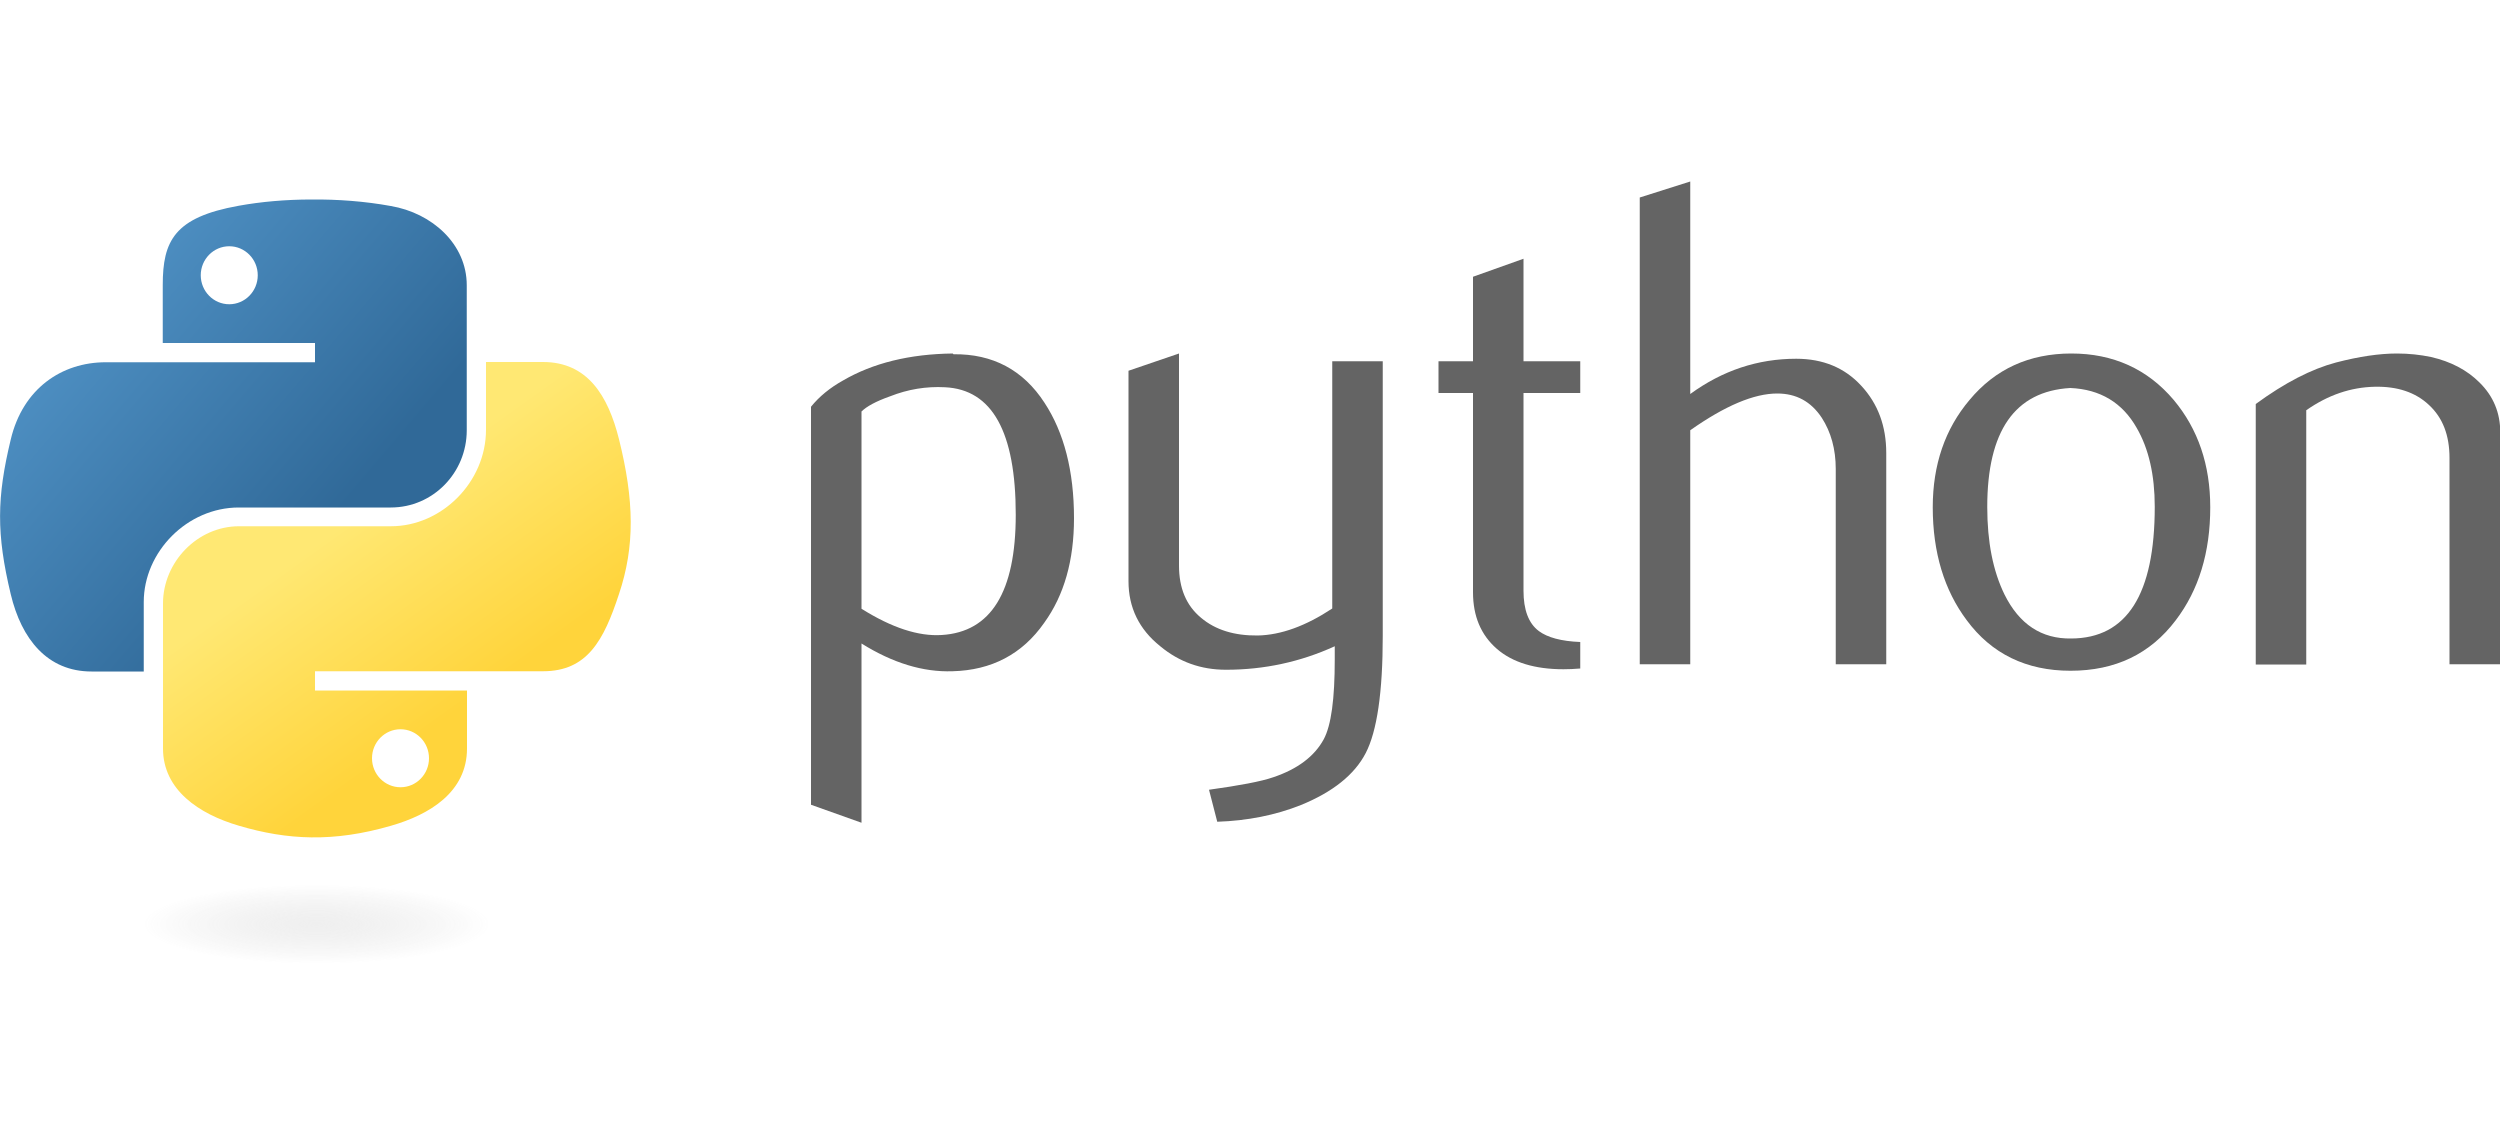
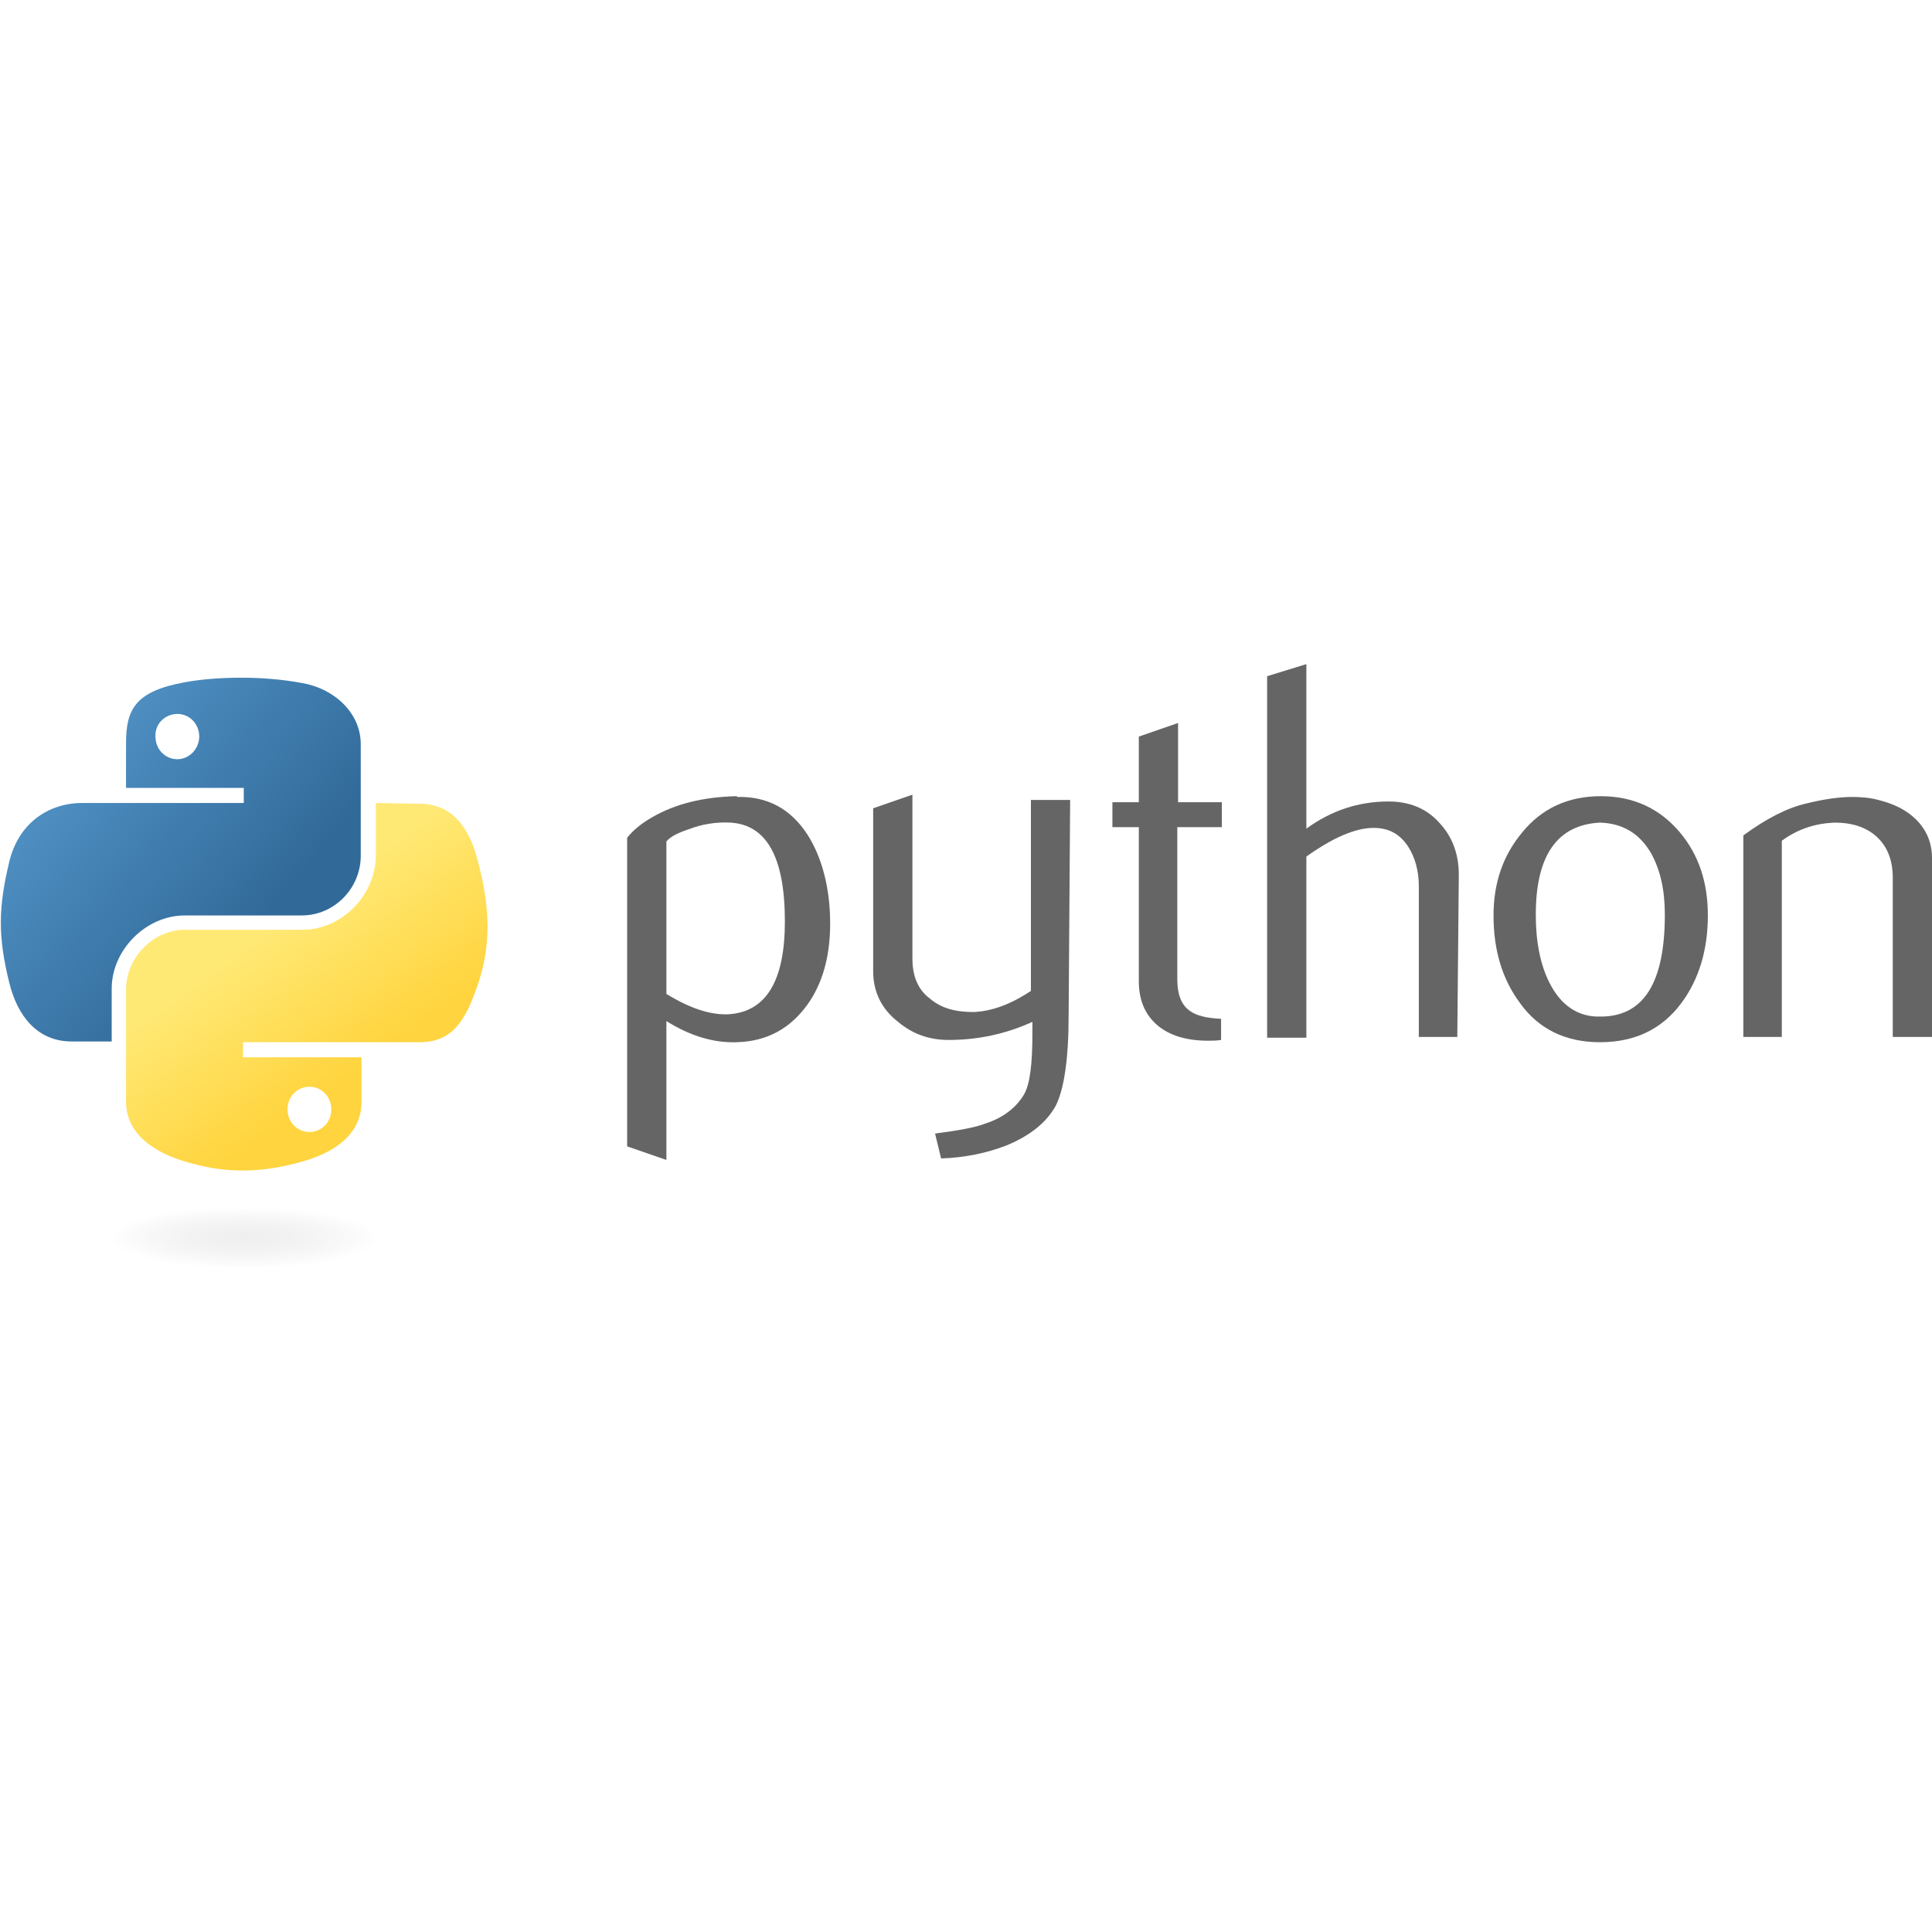
- <svg xmlns="http://www.w3.org/2000/svg" version="1.1" id="Calque_1" x="0px" y="0px" viewBox="0 0 1000 458.3" style="enable-background:new 0 0 1000 458.3;" xml:space="preserve">
+ <svg xmlns="http://www.w3.org/2000/svg" version="1.1" id="Calque_1" x="0px" y="0px" viewBox="0 0 256 256" style="enable-background:new 0 0 256 256;" xml:space="preserve">
  <style type="text/css">
- 	.st0{fill:#646464;}
- 	.st1{fill:url(#path1948_00000043435638500420595000000001968869332358279820_);}
- 	.st2{fill:url(#path1950_00000146497041604372886190000002707877039598905744_);}
- 	.st3{opacity:0.444;fill:url(#path1894_00000098938999932456357370000015415421313666574468_);enable-background:new    ;}
+ 	.st0{fill:#656565;}
+ 	.st1{fill:url(#path1948_00000126295720949920292120000016749683076849590718_);}
+ 	.st2{fill:url(#path1950_00000041259237253826242340000010418010034175469704_);}
+ 	.st3{opacity:0.444;fill:url(#path1894_00000149384295558753783090000003292790225516002710_);enable-background:new    ;}
</style>
-   <path id="path46" class="st0" d="M406.3,205.9c0-33.1-9.4-50.1-28.3-51c-7.5-0.4-14.8,0.8-21.9,3.6c-5.7,2-9.5,4.1-11.5,6.1v78.9  c12.1,7.6,22.8,11.1,32.1,10.5C396.4,252.8,406.3,236.8,406.3,205.9z M429.6,207.3c0,16.8-3.9,30.7-11.9,41.8  c-8.8,12.6-21.1,19-36.7,19.4c-11.8,0.4-23.9-3.3-36.4-11.1v71.7l-20.2-7.2V162.7c3.3-4.1,7.6-7.6,12.8-10.5  c12-7,26.7-10.6,43.9-10.8l0.3,0.3c15.7-0.2,27.9,6.3,36.4,19.4C425.6,173,429.6,188.4,429.6,207.3z" />
-   <path id="path48" class="st0" d="M553.1,254.4c0,22.5-2.3,38.1-6.8,46.8c-4.5,8.7-13.2,15.6-25.9,20.8c-10.3,4.1-21.5,6.3-33.5,6.7  l-3.3-12.8c12.2-1.7,20.8-3.3,25.7-5c9.8-3.3,16.5-8.4,20.2-15.2c3-5.6,4.4-16.2,4.4-31.9v-5.3c-13.8,6.3-28.3,9.4-43.5,9.4  c-10,0-18.7-3.1-26.3-9.4c-8.5-6.8-12.7-15.5-12.7-26v-84.2l20.2-6.9v84.8c0,9.1,2.9,16,8.8,20.9c5.8,4.9,13.4,7.2,22.7,7.1  c9.3-0.2,19.2-3.8,29.8-10.8v-98.9h20.2V254.4z" />
-   <path id="path50" class="st0" d="M632.1,267.4c-2.4,0.2-4.6,0.3-6.7,0.3c-11.4,0-20.4-2.7-26.7-8.2c-6.3-5.5-9.5-13-9.5-22.6v-79.7  h-13.8v-12.7h13.8v-33.8l20.2-7.2v41h22.7v12.7h-22.7v79.1c0,7.6,2,13,6.1,16.1c3.5,2.6,9,4.1,16.6,4.4V267.4z" />
-   <path id="path52" class="st0" d="M754.5,265.7h-20.2v-78.1c0-7.9-1.9-14.8-5.6-20.5c-4.3-6.5-10.2-9.7-17.8-9.7  c-9.3,0-20.9,4.9-34.8,14.7v93.6h-20.2V79l20.2-6.4v85c12.9-9.4,27-14.1,42.4-14.1c10.7,0,19.4,3.6,26,10.8c6.7,7.2,10,16.2,10,26.9  V265.7L754.5,265.7z" />
-   <path id="path54" class="st0" d="M861.9,202.7c0-12.7-2.4-23.2-7.2-31.5c-5.7-10.1-14.6-15.5-26.6-16c-22.2,1.3-33.2,17.2-33.2,47.6  c0,14,2.3,25.6,6.9,35c5.9,11.9,14.8,17.8,26.7,17.6C850.8,255.3,861.9,237.7,861.9,202.7z M884.1,202.9c0,18.1-4.6,33.1-13.8,45.2  c-10.2,13.5-24.2,20.2-42.1,20.2c-17.7,0-31.6-6.8-41.5-20.2c-9-12-13.6-27.1-13.6-45.2c0-17,4.9-31.3,14.7-42.9  c10.3-12.4,23.9-18.6,40.7-18.6c16.8,0,30.5,6.2,41,18.6C879.2,171.6,884.1,185.9,884.1,202.9z" />
-   <path id="path56" class="st0" d="M1000,265.7h-20.2v-82.5c0-9.1-2.7-16.1-8.2-21.2c-5.4-5.1-12.7-7.5-21.7-7.3  c-9.6,0.2-18.7,3.3-27.4,9.4v101.7h-20.2V161.6c11.6-8.5,22.3-14,32.1-16.6c9.2-2.4,17.4-3.6,24.4-3.6c4.8,0,9.3,0.5,13.6,1.4  c7.9,1.8,14.4,5.2,19.4,10.2c5.6,5.5,8.3,12.2,8.3,19.9V265.7z" />
-   <linearGradient id="path1948_00000021822088887361374980000006671466272882903724_" gradientUnits="userSpaceOnUse" x1="362.627" y1="61.481" x2="610.073" y2="-151.413" gradientTransform="matrix(0.5625 0 0 -0.568 -210.1934 122.0331)">
-     <stop offset="0" style="stop-color:#5A9FD4" />
-     <stop offset="1" style="stop-color:#306998" />
+   <path id="path46" class="st0" d="M104,122.1c0-8.5-2.4-12.8-7.2-13.1c-1.9-0.1-3.8,0.2-5.6,0.9c-1.5,0.5-2.4,1-2.9,1.6v20.2  c3.1,1.9,5.8,2.8,8.2,2.7C101.5,134.1,104,130,104,122.1z M110,122.4c0,4.3-1,7.9-3,10.7c-2.3,3.2-5.4,4.9-9.4,5  c-3,0.1-6.1-0.8-9.3-2.8v18.4l-5.2-1.8V111c0.8-1,1.9-1.9,3.3-2.7c3.1-1.8,6.8-2.7,11.2-2.8l0.1,0.1c4-0.1,7.1,1.6,9.3,5  C108.9,113.6,110,117.6,110,122.4z" />
+   <path id="path48" class="st0" d="M141.6,134.5c0,5.8-0.6,9.8-1.7,12c-1.2,2.2-3.4,4-6.6,5.3c-2.6,1-5.5,1.6-8.6,1.7l-0.8-3.3  c3.1-0.4,5.3-0.8,6.6-1.3c2.5-0.8,4.2-2.2,5.2-3.9c0.8-1.4,1.1-4.1,1.1-8.2v-1.4c-3.5,1.6-7.2,2.4-11.1,2.4c-2.6,0-4.8-0.8-6.7-2.4  c-2.2-1.7-3.3-4-3.3-6.7v-21.6l5.2-1.8v21.7c0,2.3,0.7,4.1,2.3,5.3c1.5,1.3,3.4,1.8,5.8,1.8c2.4-0.1,4.9-1,7.6-2.8v-25.3h5.2  L141.6,134.5L141.6,134.5z" />
+   <path id="path50" class="st0" d="M161.8,137.8c-0.6,0.1-1.2,0.1-1.7,0.1c-2.9,0-5.2-0.7-6.8-2.1c-1.6-1.4-2.4-3.3-2.4-5.8v-20.4  h-3.5v-3.3h3.5v-8.7l5.2-1.8v10.5h5.8v3.3H156v20.2c0,1.9,0.5,3.3,1.6,4.1c0.9,0.7,2.3,1,4.2,1.1L161.8,137.8L161.8,137.8z" />
+   <path id="path52" class="st0" d="M193.1,137.4H188v-20c0-2-0.5-3.8-1.4-5.2c-1.1-1.7-2.6-2.5-4.6-2.5c-2.4,0-5.4,1.3-8.9,3.8v24  h-5.2V89.6l5.2-1.6v21.8c3.3-2.4,6.9-3.6,10.9-3.6c2.7,0,5,0.9,6.7,2.8c1.7,1.8,2.6,4.1,2.6,6.9L193.1,137.4L193.1,137.4z" />
+   <path id="path54" class="st0" d="M220.6,121.2c0-3.3-0.6-5.9-1.8-8.1c-1.5-2.6-3.7-4-6.8-4.1c-5.7,0.3-8.5,4.4-8.5,12.2  c0,3.6,0.6,6.6,1.8,9c1.5,3,3.8,4.6,6.8,4.5C217.8,134.7,220.6,130.2,220.6,121.2z M226.3,121.3c0,4.6-1.2,8.5-3.5,11.6  c-2.6,3.5-6.2,5.2-10.8,5.2c-4.5,0-8.1-1.7-10.6-5.2c-2.3-3.1-3.5-6.9-3.5-11.6c0-4.4,1.3-8,3.8-11c2.6-3.2,6.1-4.8,10.4-4.8  s7.8,1.6,10.5,4.8C225.1,113.3,226.3,116.9,226.3,121.3z" />
+   <path id="path56" class="st0" d="M256,137.4h-5.2v-21.1c0-2.3-0.7-4.1-2.1-5.4c-1.4-1.3-3.3-1.9-5.6-1.9c-2.5,0.1-4.8,0.8-7,2.4v26  H231v-26.7c3-2.2,5.7-3.6,8.2-4.2c2.4-0.6,4.5-0.9,6.2-0.9c1.2,0,2.4,0.1,3.5,0.4c2,0.5,3.7,1.3,5,2.6c1.4,1.4,2.1,3.1,2.1,5.1  L256,137.4L256,137.4z" />
+   <linearGradient id="path1948_00000064351579501010564580000016714188495000658104_" gradientUnits="userSpaceOnUse" x1="370.035" y1="201.783" x2="433.377" y2="256.28" gradientTransform="matrix(0.5625 0 0 0.568 -209.7559 -22.9429)">
+     <stop offset="0" style="stop-color:#5CA0D5" />
+     <stop offset="1" style="stop-color:#316A99" />
  </linearGradient>
-   <path id="path1948" style="fill:url(#path1948_00000021822088887361374980000006671466272882903724_);" d="M124.6,79.8  c-10.4,0-20.3,0.9-29.1,2.5c-25.8,4.6-30.4,14.1-30.4,31.7v23.2H126v7.7H65.1H42.3c-17.7,0-33.2,10.6-38,30.9  c-5.6,23.2-5.8,37.7,0,61.9c4.3,18,14.7,30.9,32.3,30.9h20.9v-27.8c0-20.1,17.4-37.8,38-37.8h60.8c16.9,0,30.4-13.9,30.4-30.9v-58  c0-16.5-13.9-28.9-30.4-31.7C145.9,80.5,135,79.7,124.6,79.8z M91.7,98.5c6.3,0,11.4,5.2,11.4,11.6c0,6.4-5.1,11.6-11.4,11.6  c-6.3,0-11.4-5.2-11.4-11.6C80.3,103.7,85.4,98.5,91.7,98.5z" />
-   <linearGradient id="path1950_00000099646894632009181170000016710206038708077486_" gradientUnits="userSpaceOnUse" x1="705.761" y1="-280.377" x2="617.369" y2="-155.318" gradientTransform="matrix(0.5625 0 0 -0.568 -210.1934 122.0331)">
-     <stop offset="0" style="stop-color:#FFD43B" />
-     <stop offset="1" style="stop-color:#FFE873" />
+   <path id="path1948" style="fill:url(#path1948_00000064351579501010564580000016714188495000658104_);" d="M31.9,89.8  c-2.7,0-5.2,0.2-7.4,0.6c-6.6,1.2-7.8,3.6-7.8,8.1v5.9h15.6v2H16.7h-5.8c-4.5,0-8.5,2.7-9.7,7.9c-1.4,5.9-1.5,9.7,0,15.8  c1.1,4.6,3.8,7.9,8.3,7.9h5.3V131c0-5.1,4.5-9.7,9.7-9.7H40c4.3,0,7.8-3.6,7.8-7.9V98.6c0-4.2-3.6-7.4-7.8-8.1  C37.3,90,34.6,89.8,31.9,89.8z M23.5,94.6c1.6,0,2.9,1.3,2.9,3c0,1.6-1.3,3-2.9,3c-1.6,0-2.9-1.3-2.9-3  C20.5,95.9,21.9,94.6,23.5,94.6z" />
+   <linearGradient id="path1950_00000088827383993227760990000013452992925756442016_" gradientUnits="userSpaceOnUse" x1="457.921" y1="289.246" x2="435.294" y2="257.233" gradientTransform="matrix(0.5625 0 0 0.568 -209.7559 -22.9429)">
+     <stop offset="0" style="stop-color:#FFD43E" />
+     <stop offset="1" style="stop-color:#FFE975" />
  </linearGradient>
-   <path id="path1950" style="fill:url(#path1950_00000099646894632009181170000016710206038708077486_);" d="M194.4,144.9v27  c0,21-17.8,38.6-38,38.6H95.6c-16.6,0-30.4,14.3-30.4,30.9v58c0,16.5,14.3,26.2,30.4,30.9c19.3,5.7,37.7,6.7,60.8,0  c15.3-4.4,30.4-13.4,30.4-30.9v-23.2H126v-7.7h60.8h30.4c17.7,0,24.3-12.3,30.4-30.9c6.4-19.1,6.1-37.4,0-61.9  c-4.4-17.6-12.7-30.9-30.4-30.9H194.4z M160.2,291.7c6.3,0,11.4,5.2,11.4,11.6c0,6.4-5.1,11.6-11.4,11.6c-6.3,0-11.4-5.2-11.4-11.6  C148.8,296.9,153.9,291.7,160.2,291.7z" />
-   <radialGradient id="path1894_00000090284680846775214010000012186352262377784761_" cx="-2671.843" cy="140.874" r="65.948" gradientTransform="matrix(1.747796e-08 -0.2399 -1.0539 -3.791546e-07 275.1472 -271.2763)" gradientUnits="userSpaceOnUse">
+   <path id="path1950" style="fill:url(#path1950_00000088827383993227760990000013452992925756442016_);" d="M49.8,106.4v6.9  c0,5.4-4.6,9.9-9.7,9.9H24.5c-4.2,0-7.8,3.7-7.8,7.9V146c0,4.2,3.7,6.7,7.8,7.9c4.9,1.5,9.7,1.7,15.6,0c3.9-1.1,7.8-3.4,7.8-7.9  v-5.9H32.2v-2h15.6h7.8c4.5,0,6.2-3.1,7.8-7.9c1.6-4.9,1.6-9.6,0-15.8c-1.1-4.5-3.3-7.9-7.8-7.9L49.8,106.4L49.8,106.4z M41,144  c1.6,0,2.9,1.3,2.9,3s-1.3,3-2.9,3s-2.9-1.3-2.9-3S39.4,144,41,144z" />
+   <radialGradient id="path1894_00000147179625654119920420000011422582887216822146_" cx="-1809.2" cy="25.744" r="16.879" gradientTransform="matrix(1.747796e-08 -0.2399 1.0539 3.791546e-07 5.2949 -270.0365)" gradientUnits="userSpaceOnUse">
    <stop offset="0" style="stop-color:#B8B8B8;stop-opacity:0.498" />
-     <stop offset="1" style="stop-color:#7F7F7F;stop-opacity:0" />
+     <stop offset="1" style="stop-color:#7F8080;stop-opacity:0" />
  </radialGradient>
-   <path id="path1894" style="opacity:0.444;fill:url(#path1894_00000090284680846775214010000012186352262377784761_);enable-background:new    ;" d="  M208.2,369.8c0,8.7-36.5,15.8-81.5,15.8s-81.5-7.1-81.5-15.8c0-8.7,36.5-15.8,81.5-15.8S208.2,361.1,208.2,369.8z" />
+   <path id="path1894" style="opacity:0.444;fill:url(#path1894_00000147179625654119920420000011422582887216822146_);enable-background:new    ;" d="  M53.3,164c0,2.2-9.3,4-20.9,4s-20.9-1.8-20.9-4c0-2.2,9.3-4,20.9-4S53.3,161.8,53.3,164z" />
</svg>
